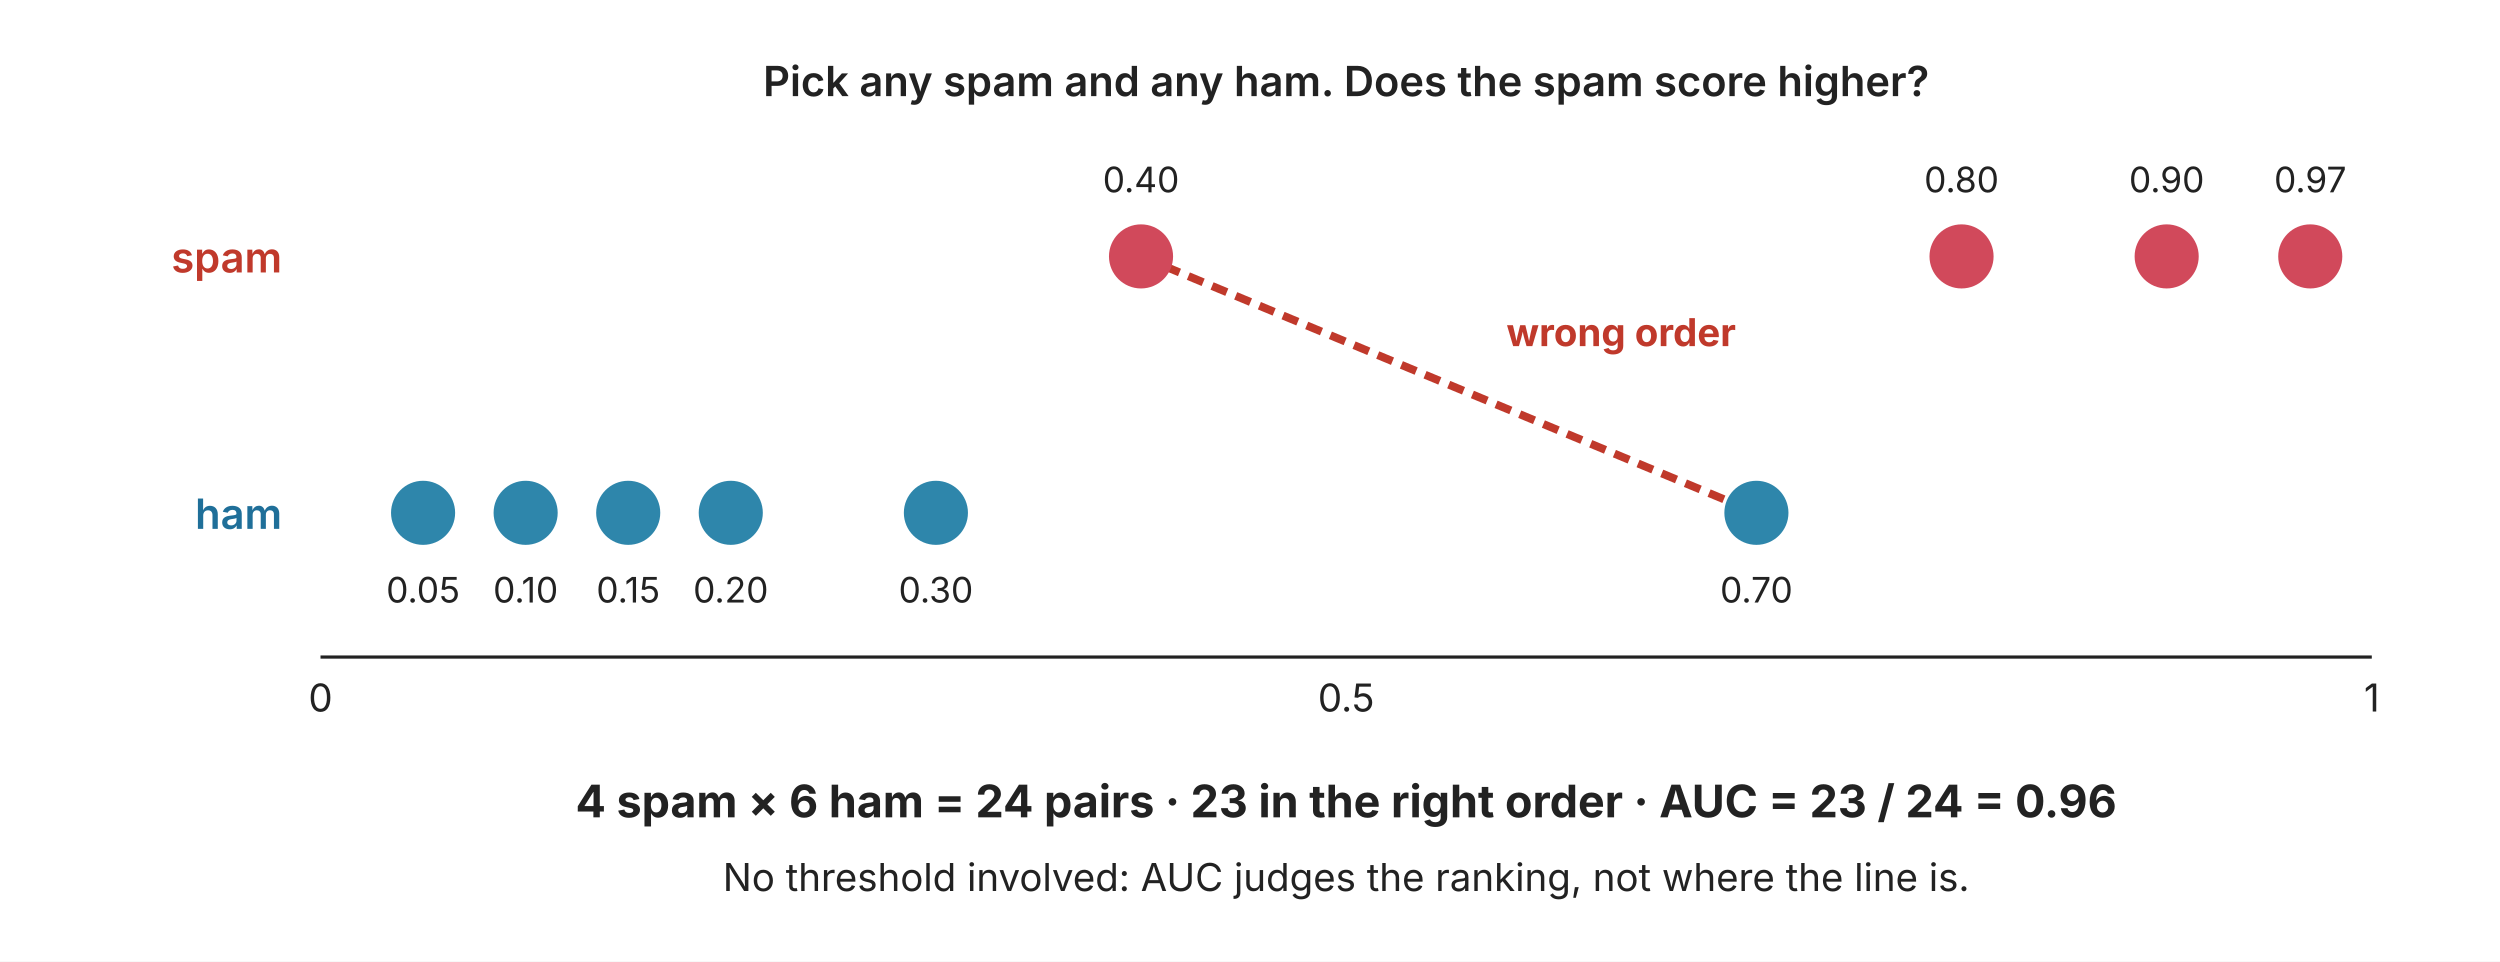
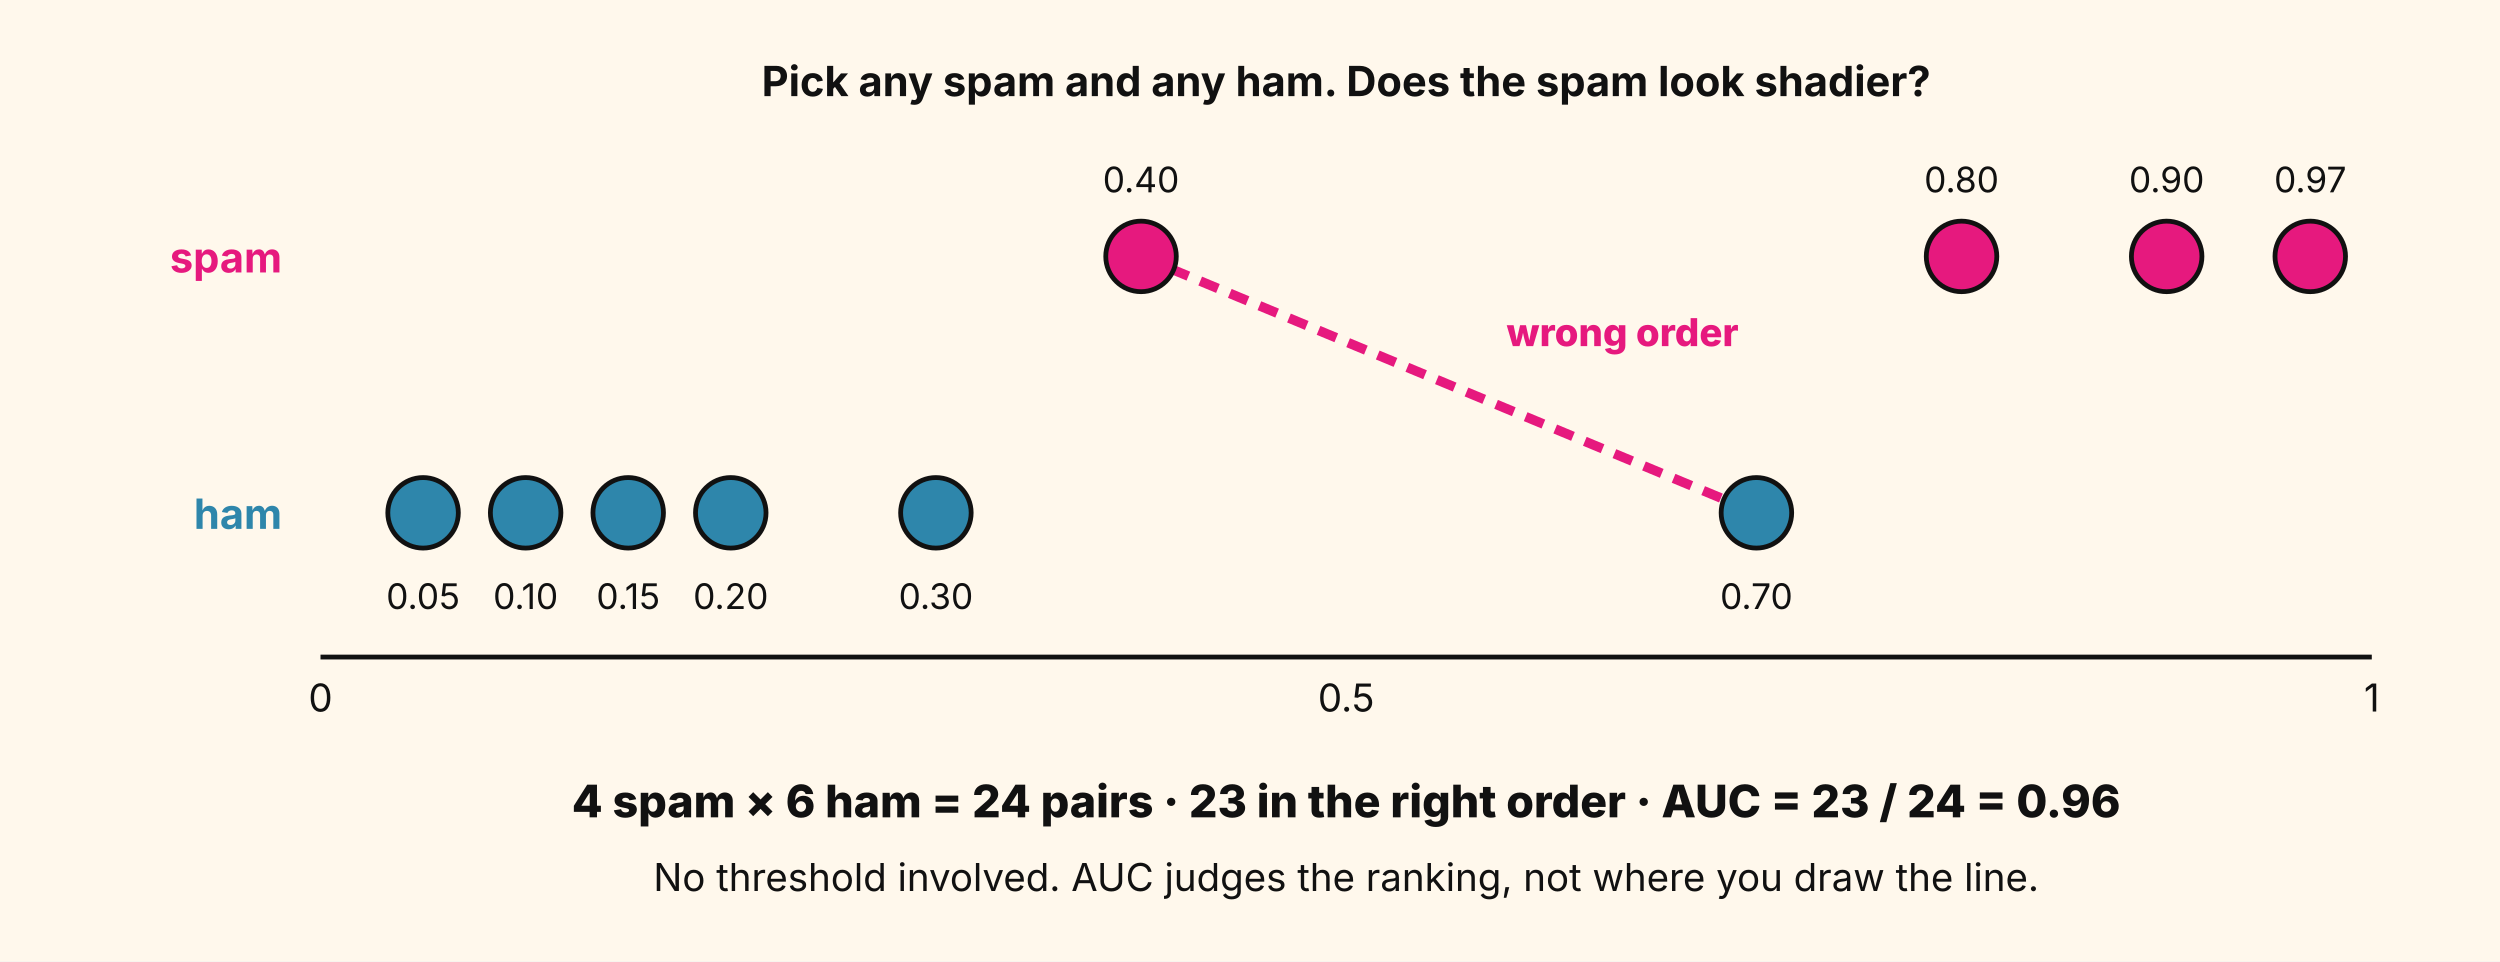
- <svg xmlns="http://www.w3.org/2000/svg" viewBox="0 0 780 300" width="780" height="300" font-family="system-ui, -apple-system, Segoe UI, sans-serif" font-size="13" fill="#222">
-   <rect width="780" height="300" fill="#fff" />
-   <text x="420" y="30" text-anchor="middle" font-weight="600">Pick any spam and any ham. Does the spam score higher?</text>
-   <text x="88" y="85" text-anchor="end" font-weight="600" fill="#c0392b">spam</text>
-   <text x="88" y="165" text-anchor="end" font-weight="600" fill="#1f6f99">ham</text>
-   <line x1="356" y1="80" x2="548" y2="160" stroke="#c0392b" stroke-width="2.5" stroke-dasharray="5 3" />
-   <text x="470" y="108" font-size="12" font-weight="700" fill="#c0392b">wrong order</text>
-   <g fill="#d1495b">
-     <circle cx="720.8" cy="80" r="10" />
-     <circle cx="676" cy="80" r="10" />
-     <circle cx="612" cy="80" r="10" />
-     <circle cx="356" cy="80" r="10" />
+ <svg xmlns="http://www.w3.org/2000/svg" viewBox="0 0 780 300" width="780" height="300" font-family="system-ui, -apple-system, 'Segoe UI', sans-serif" font-size="13" fill="#111111">
+   <rect width="780" height="300" fill="#FFF8EC" />
+   <text x="420" y="30" text-anchor="middle" font-weight="700">Pick any spam and any ham. Does the spam look shadier?</text>
+   <text x="88" y="85" text-anchor="end" font-weight="700" fill="#E6197E">spam</text>
+   <text x="88" y="165" text-anchor="end" font-weight="700" fill="#2E86AB">ham</text>
+   <line x1="356.0" y1="80" x2="548.0" y2="160" stroke="#E6197E" stroke-width="3" stroke-dasharray="6 4" />
+   <text x="470" y="108" font-size="12" font-weight="800" fill="#E6197E">wrong order</text>
+   <circle cx="720.8" cy="80" r="11" fill="#E6197E" stroke="#111111" stroke-width="1.5" />
+   <circle cx="676.0" cy="80" r="11" fill="#E6197E" stroke="#111111" stroke-width="1.5" />
+   <circle cx="612.0" cy="80" r="11" fill="#E6197E" stroke="#111111" stroke-width="1.5" />
+   <circle cx="356.0" cy="80" r="11" fill="#E6197E" stroke="#111111" stroke-width="1.5" />
+   <circle cx="548.0" cy="160" r="11" fill="#2E86AB" stroke="#111111" stroke-width="1.5" />
+   <circle cx="292.0" cy="160" r="11" fill="#2E86AB" stroke="#111111" stroke-width="1.5" />
+   <circle cx="228.0" cy="160" r="11" fill="#2E86AB" stroke="#111111" stroke-width="1.5" />
+   <circle cx="196.0" cy="160" r="11" fill="#2E86AB" stroke="#111111" stroke-width="1.5" />
+   <circle cx="164.0" cy="160" r="11" fill="#2E86AB" stroke="#111111" stroke-width="1.5" />
+   <circle cx="132.0" cy="160" r="11" fill="#2E86AB" stroke="#111111" stroke-width="1.5" />
+   <g text-anchor="middle" font-size="11">
+     <text x="720.8" y="60">0.97</text>
+     <text x="676.0" y="60">0.90</text>
+     <text x="612.0" y="60">0.80</text>
+     <text x="356.0" y="60">0.40</text>
  </g>
  <g text-anchor="middle" font-size="11">
-     <text x="720.8" y="60">0.97</text>
-     <text x="676" y="60">0.90</text>
-     <text x="612" y="60">0.80</text>
-     <text x="356" y="60">0.40</text>
+     <text x="548.0" y="190">0.70</text>
+     <text x="292.0" y="190">0.30</text>
+     <text x="228.0" y="190">0.20</text>
+     <text x="196.0" y="190">0.15</text>
+     <text x="164.0" y="190">0.10</text>
+     <text x="132.0" y="190">0.05</text>
  </g>
-   <g fill="#2e86ab">
-     <circle cx="548" cy="160" r="10" />
-     <circle cx="292" cy="160" r="10" />
-     <circle cx="228" cy="160" r="10" />
-     <circle cx="196" cy="160" r="10" />
-     <circle cx="164" cy="160" r="10" />
-     <circle cx="132" cy="160" r="10" />
-   </g>
-   <g text-anchor="middle" font-size="11">
-     <text x="548" y="188">0.70</text>
-     <text x="292" y="188">0.30</text>
-     <text x="228" y="188">0.20</text>
-     <text x="196" y="188">0.15</text>
-     <text x="164" y="188">0.10</text>
-     <text x="132" y="188">0.05</text>
-   </g>
-   <line x1="100" y1="205" x2="740" y2="205" stroke="#222" />
+   <line x1="100" y1="205" x2="740" y2="205" stroke="#111111" stroke-width="1.5" />
  <g text-anchor="middle" font-size="12">
    <text x="100" y="222">0</text>
    <text x="420" y="222">0.5</text>
    <text x="740" y="222">1</text>
  </g>
-   <text x="420" y="255" text-anchor="middle" font-weight="700" font-size="14">4 spam × 6 ham = 24 pairs · 23 in the right order · AUC = 23 / 24 = 0.96</text>
-   <text x="420" y="278" text-anchor="middle" font-size="12">No threshold involved: AUC judges the ranking, not where the line is.</text>
+   <text x="420" y="255" text-anchor="middle" font-weight="800" font-size="14">4 spam × 6 ham = 24 pairs · 23 in the right order · AUC = 23 / 24 = 0.96</text>
+   <text x="420" y="278" text-anchor="middle" font-size="12">No threshold involved. AUC judges the ranking, not where you draw the line.</text>
</svg>
